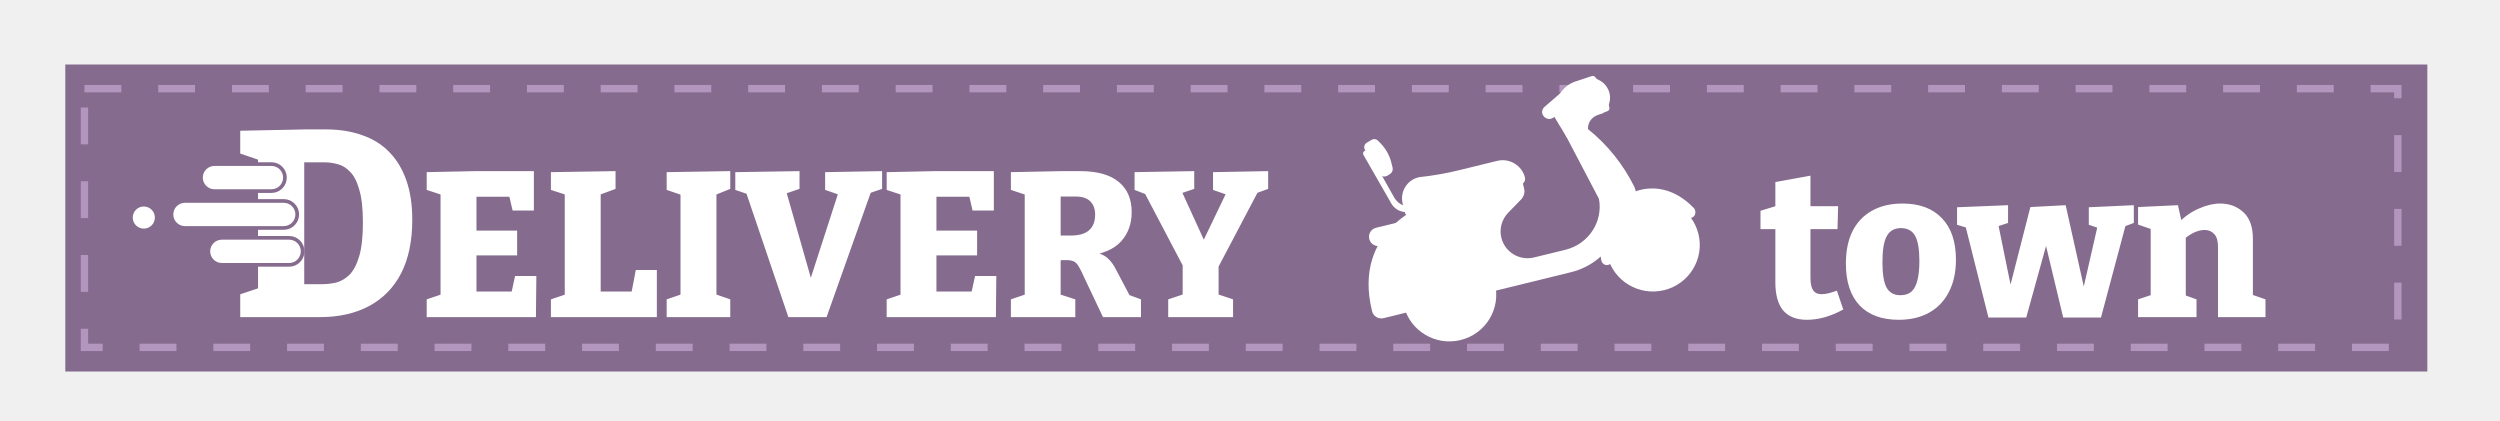
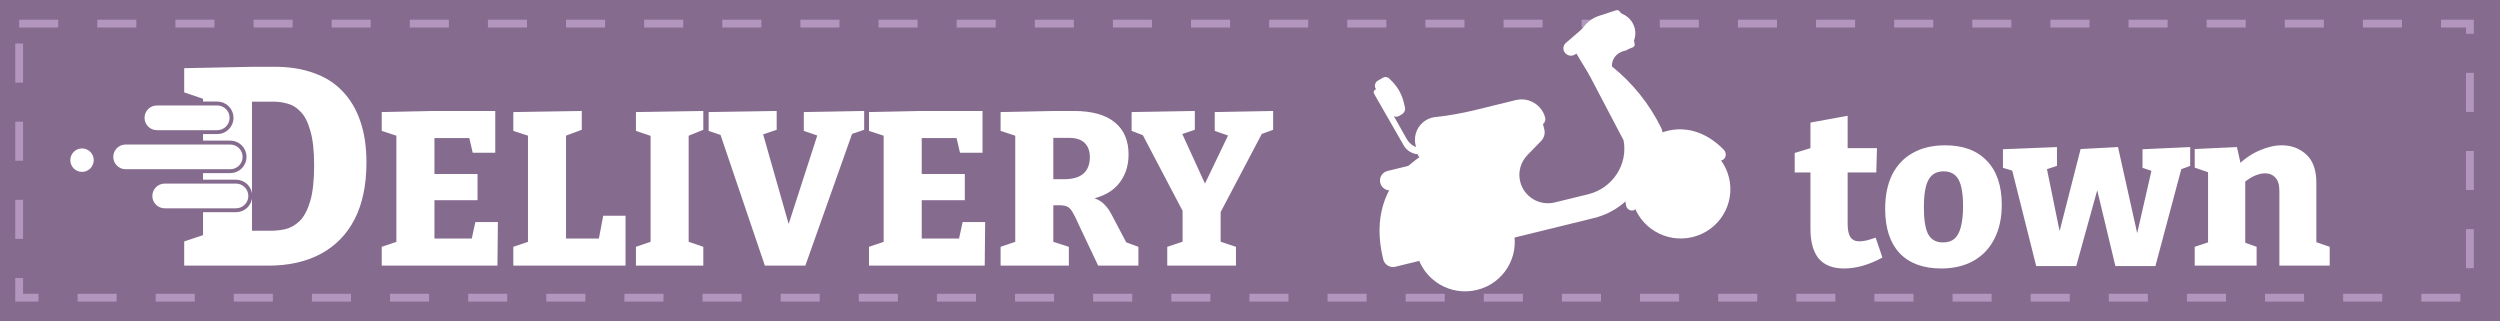
- <svg xmlns="http://www.w3.org/2000/svg" width="339" height="57" viewBox="0 0 339 57" fill="none">
+ <svg xmlns="http://www.w3.org/2000/svg" width="320" height="41" viewBox="9 9 320 41" fill="none">
  <rect x="8.855" y="8.746" width="320.291" height="41.632" fill="#856B8E" />
  <path d="M44.169 17.548C46.041 17.548 47.697 17.812 49.137 18.34C50.601 18.844 51.825 19.612 52.809 20.644C53.817 21.676 54.585 22.96 55.113 24.496C55.641 26.008 55.905 27.772 55.905 29.788C55.905 32.668 55.401 35.092 54.393 37.06C53.385 39.004 51.945 40.48 50.073 41.488C48.201 42.496 45.969 43 43.377 43H32.577V39.904L35.817 38.824L34.989 40.012V20.68L35.853 21.94L32.577 20.824V17.728L41.433 17.548H44.169ZM43.665 38.536C44.289 38.536 44.925 38.464 45.573 38.32C46.221 38.152 46.821 37.804 47.373 37.276C47.925 36.724 48.369 35.884 48.705 34.756C49.041 33.628 49.209 32.092 49.209 30.148C49.209 28.276 49.041 26.788 48.705 25.684C48.393 24.58 47.973 23.776 47.445 23.272C46.941 22.744 46.389 22.408 45.789 22.264C45.189 22.096 44.601 22.012 44.025 22.012H40.317L41.253 21.076V39.472L40.317 38.536H43.665ZM69.845 37.428H72.729L72.673 43H57.861V40.592L60.353 39.752L59.737 40.676V25.64L60.325 26.564L57.861 25.752V23.344L64.497 23.204H72.393V28.552H69.509L68.921 26.032L69.789 26.676H63.881L64.609 25.948V31.996L63.881 31.268H70.125V34.628H63.881L64.609 33.76V40.256L63.881 39.528H70.125L69.229 40.256L69.845 37.428ZM86.212 36.616H89.068V43H74.704V40.592L77.112 39.78L76.58 40.676V25.64L77.112 26.536L74.704 25.752V23.344L83.468 23.204V25.612L80.976 26.536L81.452 25.64V40.256L80.724 39.528H86.156L85.512 40.284L86.212 36.616ZM99.024 25.612L96.672 26.564L97.148 25.864V40.452L96.672 39.78L99.024 40.592V43H90.4V40.592L92.696 39.808L92.276 40.452V25.864L92.864 26.592L90.4 25.752V23.344L99.024 23.204V25.612ZM106.903 43L101.051 25.752L102.171 26.592L99.707 25.752V23.344L108.415 23.204V25.612L105.867 26.48L106.427 25.304L110.263 38.772H109.591L113.847 25.612L114.239 26.564L111.887 25.752V23.344L119.615 23.204V25.612L117.151 26.452L118.243 25.64L112.083 43H106.903ZM132.216 37.428H135.1L135.044 43H120.232V40.592L122.724 39.752L122.108 40.676V25.64L122.696 26.564L120.232 25.752V23.344L126.868 23.204H134.764V28.552H131.88L131.292 26.032L132.16 26.676H126.252L126.98 25.948V31.996L126.252 31.268H132.496V34.628H126.252L126.98 33.76V40.256L126.252 39.528H132.496L131.6 40.256L132.216 37.428ZM137.076 43V40.592L139.54 39.752L138.952 40.676V25.668L139.792 26.648L137.076 25.752V23.344L144.02 23.204H146.456C148.77 23.204 150.516 23.689 151.692 24.66C152.868 25.612 153.456 26.984 153.456 28.776C153.456 30.363 152.97 31.688 152 32.752C151.048 33.797 149.517 34.451 147.408 34.712L147.436 34.152C148.164 34.152 148.761 34.245 149.228 34.432C149.713 34.619 150.105 34.88 150.404 35.216C150.721 35.533 151.001 35.925 151.244 36.392L153.4 40.48L152.056 39.612L154.716 40.592V43H149.564L147.044 37.68C146.745 36.989 146.484 36.467 146.26 36.112C146.054 35.757 145.812 35.524 145.532 35.412C145.252 35.3 144.832 35.253 144.272 35.272L143.04 35.3L143.824 34.628V40.676L143.208 39.752L145.812 40.592V43H137.076ZM143.824 33.144L143.04 31.94H145.168C146.288 31.94 147.118 31.707 147.66 31.24C148.22 30.755 148.5 30.045 148.5 29.112C148.5 28.347 148.285 27.749 147.856 27.32C147.426 26.872 146.754 26.648 145.84 26.648H143.04L143.824 25.92V33.144ZM158.41 43V40.592L161.014 39.724L160.37 40.676V35.188L160.79 36.784L155.022 25.808L155.89 26.536L153.846 25.752V23.344L161.938 23.204V25.612L159.698 26.368L160.062 25.556L163.674 33.452H162.778L166.474 25.752L166.81 26.564L164.486 25.752V23.344L171.962 23.204V25.612L169.89 26.368L170.758 25.668L164.906 36.784L165.242 35.188V40.676L164.598 39.724L167.202 40.592V43H158.41ZM245.022 43.364C243.603 43.364 242.53 42.944 241.802 42.104C241.093 41.245 240.738 39.976 240.738 38.296V30.484L241.326 31.072H238.722V28.58L241.382 27.768L240.738 28.58V24.688L245.498 23.82V28.58L245.022 27.964H249.25L249.166 31.072H245.022L245.498 30.484V37.652C245.498 38.436 245.619 39.005 245.862 39.36C246.105 39.715 246.478 39.892 246.982 39.892C247.262 39.892 247.57 39.855 247.906 39.78C248.261 39.687 248.653 39.565 249.082 39.416L249.95 41.964C248.251 42.897 246.609 43.364 245.022 43.364ZM257.973 27.6C260.287 27.6 262.07 28.263 263.321 29.588C264.59 30.895 265.225 32.771 265.225 35.216C265.225 36.915 264.907 38.371 264.273 39.584C263.657 40.797 262.77 41.731 261.613 42.384C260.455 43.037 259.074 43.364 257.469 43.364C255.173 43.364 253.399 42.711 252.149 41.404C250.917 40.079 250.301 38.193 250.301 35.748C250.301 34.031 250.599 32.565 251.197 31.352C251.813 30.139 252.69 29.215 253.829 28.58C254.986 27.927 256.367 27.6 257.973 27.6ZM257.777 30.932C256.881 30.932 256.237 31.296 255.845 32.024C255.453 32.733 255.257 33.9 255.257 35.524C255.257 37.148 255.443 38.305 255.817 38.996C256.209 39.687 256.834 40.032 257.693 40.032C258.309 40.032 258.803 39.873 259.177 39.556C259.55 39.22 259.821 38.716 259.989 38.044C260.175 37.353 260.269 36.476 260.269 35.412C260.269 33.807 260.073 32.659 259.681 31.968C259.289 31.277 258.654 30.932 257.777 30.932ZM283.241 28.104L289.345 27.824V30.232L287.693 30.848L288.281 30.372L284.893 43.056H279.769L277.025 31.604L277.921 31.632L274.757 43.056H269.633L266.497 30.568L266.973 30.96L265.377 30.484V28.104L272.293 27.824V30.232L270.501 30.82L270.977 30.484L272.965 40.228H272.209L275.317 28.076L280.105 27.824L282.905 40.396H282.205L284.445 30.596L284.837 31.016L283.241 30.484V28.104ZM289.924 43V40.592L292.192 39.836L291.632 40.508V30.484L292.192 31.24L289.924 30.456V28.076L295.328 27.824L295.916 30.456L295.328 30.26C296.224 29.364 297.176 28.701 298.184 28.272C299.192 27.824 300.153 27.6 301.068 27.6C302.318 27.6 303.373 28.001 304.232 28.804C305.09 29.607 305.51 30.829 305.492 32.472V40.508L305.1 39.864L307.2 40.592V43H300.76V33.452C300.76 32.668 300.592 32.099 300.256 31.744C299.92 31.371 299.481 31.184 298.94 31.184C298.51 31.184 298.044 31.296 297.54 31.52C297.054 31.744 296.569 32.071 296.084 32.5L296.392 31.856V40.592L295.972 39.92L297.848 40.592V43H289.924Z" fill="white" />
  <rect x="28.25" y="32.25" width="12.787" height="3.663" rx="1.832" fill="white" stroke="#856B8E" stroke-width="0.5" />
  <rect x="23.25" y="27.25" width="17.055" height="3.661" rx="1.83" fill="white" stroke="#856B8E" stroke-width="0.5" />
  <rect x="27.25" y="22.25" width="11.389" height="3.663" rx="1.832" fill="white" stroke="#856B8E" stroke-width="0.5" />
  <circle cx="19.5" cy="29.5" r="1.5" fill="white" />
  <rect x="11.453" y="12.022" width="313.696" height="35.081" stroke="#B396BD" stroke-dasharray="5 5" />
  <g clip-path="url(#clip0)">
    <path d="M189.703 30.123L186.601 30.883C185.897 31.056 185.507 31.745 185.673 32.41C185.847 33.109 186.541 33.495 187.211 33.331L190.313 32.571L189.703 30.123Z" fill="white" />
    <path d="M214.888 11.406C215.273 12.351 215.981 14.144 216.366 15.089C216.532 15.456 217.016 15.597 217.325 15.336C218.226 14.596 218.59 13.356 218.127 12.245C217.663 11.134 216.529 10.484 215.384 10.542C214.979 10.568 214.713 11.004 214.888 11.406Z" fill="white" />
    <path d="M225.66 39.343C222.253 40.178 218.809 38.115 217.967 34.735C217.126 31.354 219.205 27.937 222.612 27.102C226.019 26.267 229.463 28.33 230.304 31.71C231.146 35.09 229.067 38.508 225.66 39.343Z" fill="white" />
    <path d="M224.981 36.615C223.092 37.078 221.183 35.934 220.717 34.061C220.25 32.187 221.403 30.293 223.291 29.83C225.179 29.367 227.088 30.511 227.555 32.384C228.022 34.258 226.869 36.152 224.981 36.615Z" fill="white" />
    <path d="M198.06 46.109C194.653 46.944 191.209 44.881 190.367 41.501C189.526 38.12 191.605 34.703 195.012 33.868C198.419 33.033 201.863 35.096 202.705 38.476C203.546 41.856 201.467 45.274 198.06 46.109Z" fill="white" />
    <path d="M197.381 43.381C195.493 43.844 193.584 42.7 193.117 40.827C192.651 38.953 193.803 37.059 195.691 36.596C197.58 36.133 199.489 37.277 199.955 39.15C200.422 41.024 199.269 42.918 197.381 43.381Z" fill="white" />
    <path d="M194.149 27.4L194.079 27.417C193.347 27.634 183.29 31.101 186.059 42.223C186.225 42.887 186.928 43.309 187.598 43.145L213.012 36.914C215.691 36.257 217.907 34.49 219.173 32.064L221.59 27.353C221.917 26.716 221.919 25.973 221.604 25.308C220.107 22.298 217.983 19.628 215.321 17.497L214.477 16.813L211.833 17.462L216.818 26.964C217.399 30.05 215.418 33.059 212.36 33.846L208.025 34.908C206.051 35.392 204.073 34.207 203.585 32.249C203.28 31.025 203.636 29.75 204.528 28.826L206.285 27.023C206.639 26.639 206.799 26.08 206.677 25.591L206.372 24.367L194.141 27.365L194.149 27.4Z" fill="white" />
    <path d="M195.182 29.893C195.217 29.884 195.217 29.884 195.182 29.893C195.464 29.824 195.736 30.017 195.797 30.262C195.867 30.541 195.707 30.803 195.425 30.872C191.09 31.935 188.462 36.253 189.534 40.555C189.603 40.835 189.444 41.096 189.162 41.165C188.88 41.234 188.616 41.077 188.547 40.797C187.345 35.97 190.317 31.086 195.182 29.893Z" fill="white" />
    <path d="M204.879 26.18L206.503 24.891C206.75 24.682 206.856 24.359 206.787 24.079C206.377 22.436 204.698 21.4 203.006 21.815L197.895 23.068C196.168 23.491 194.379 23.818 192.591 23.997C190.864 24.272 189.785 25.947 190.204 27.625L190.5 28.814C190.595 29.199 191 29.471 191.423 29.367L202.393 27.16C203.317 27.119 204.164 26.763 204.879 26.18Z" fill="white" />
    <path d="M186.837 19.062L186.89 19.123C187.759 19.912 188.382 20.91 188.66 22.029L188.835 22.729C188.913 23.043 188.78 23.41 188.489 23.593L188.101 23.836C187.739 24.036 187.264 23.93 187.027 23.58L185.107 20.377C184.862 19.992 185.004 19.512 185.401 19.303L185.957 18.981C186.248 18.798 186.591 18.826 186.837 19.062Z" fill="white" />
    <path d="M185.019 20.473C184.825 20.594 184.771 20.83 184.894 21.023L188.663 27.595C189.004 28.216 189.672 28.646 190.368 28.735L191.336 28.869L191.118 27.995L190.89 27.977C190.124 27.905 189.456 27.475 189.061 26.792L185.573 20.596C185.459 20.439 185.213 20.351 185.019 20.473Z" fill="white" />
    <path d="M211.324 16.77L210.483 15.343C210.237 14.958 210.257 14.434 210.539 14.068L211.706 12.446C212.184 11.809 212.845 11.313 213.603 11.053L215.851 10.316C216.027 10.273 216.186 10.309 216.291 10.431L216.73 10.992C217.441 11.894 217.922 12.926 218.122 14.027L218.234 14.631C218.278 14.806 218.172 14.98 218.004 15.058L216.541 15.639C215.386 16.108 214.95 17.514 215.696 18.555L212.517 18.704L211.324 16.77Z" fill="white" />
    <path d="M211.847 12.411C211.847 12.411 212.412 11.976 212.982 12.764C213.544 13.517 212.995 14.468 212.995 14.468L210.569 15.99C210.084 16.295 209.433 16.083 209.188 15.55C209.022 15.182 209.137 14.745 209.446 14.484L211.847 12.411Z" fill="white" />
    <path d="M229.35 29.532L227.764 29.921C224.142 30.846 220.905 32.864 218.431 35.697C218.025 36.168 217.259 35.947 217.138 35.309C216.982 34.531 216.861 33.447 216.979 32.268C217.161 29.997 218.18 27.78 220.35 26.58C224.857 24.102 228.231 26.689 229.698 28.222C230.084 28.721 229.879 29.402 229.35 29.532Z" fill="white" />
    <path d="M224.311 27.316C224.311 27.316 221.564 27.099 219.876 29.183C218.727 30.578 218.644 32.194 218.644 32.194" stroke="white" stroke-width="2.5" stroke-miterlimit="10" stroke-linecap="round" />
  </g>
  <defs>
    <clipPath id="clip0">
      <rect width="46.454" height="46.133" fill="white" transform="matrix(-0.971241 0.238099 0.241645 0.970365 223.118 0)" />
    </clipPath>
  </defs>
</svg>
